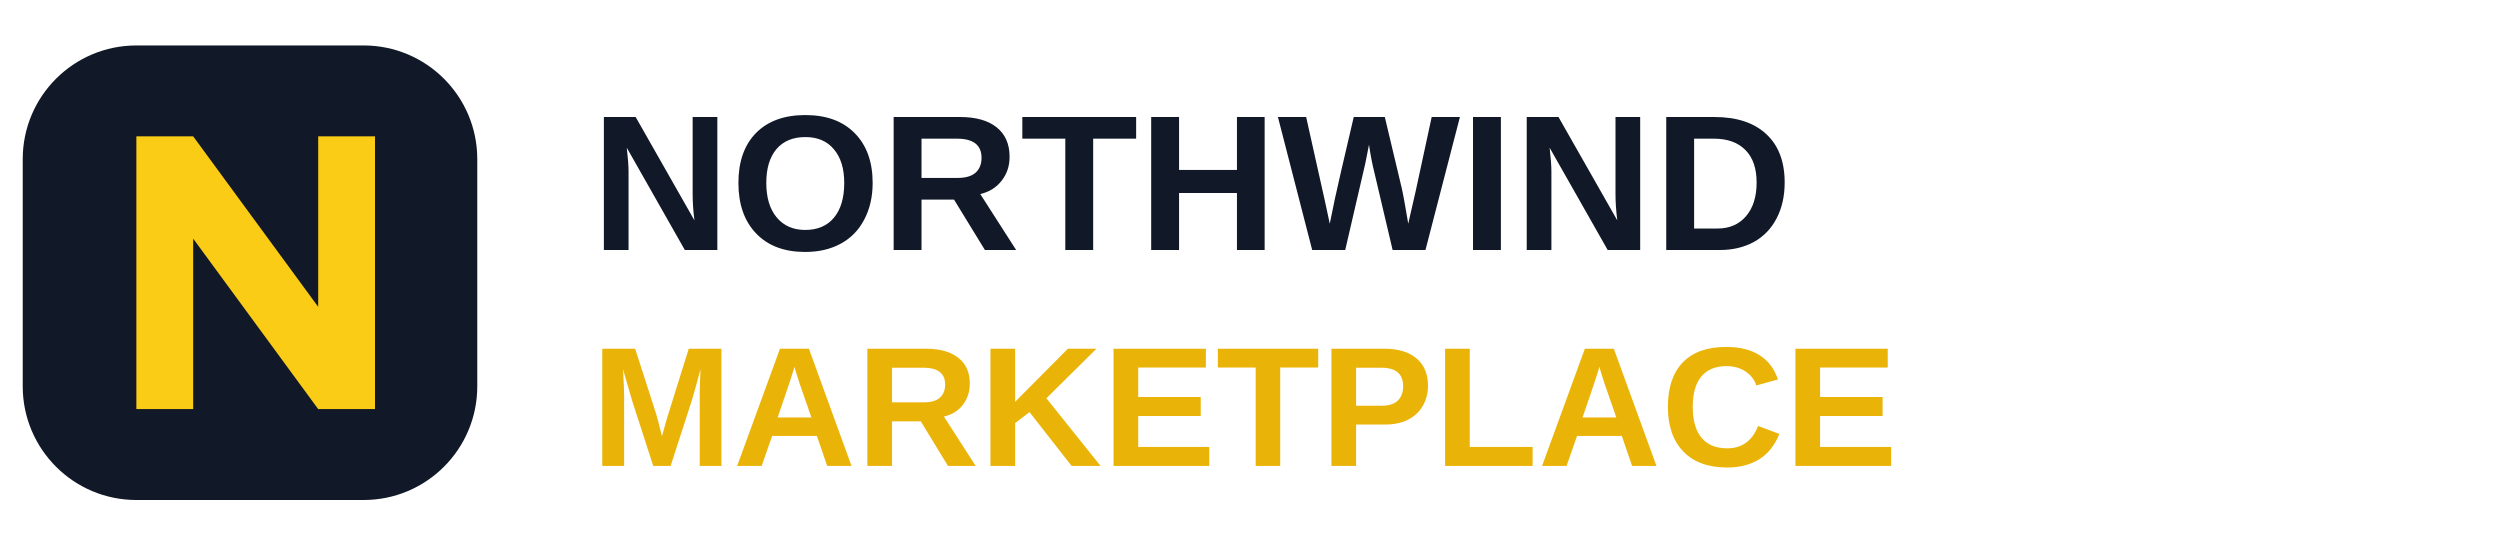
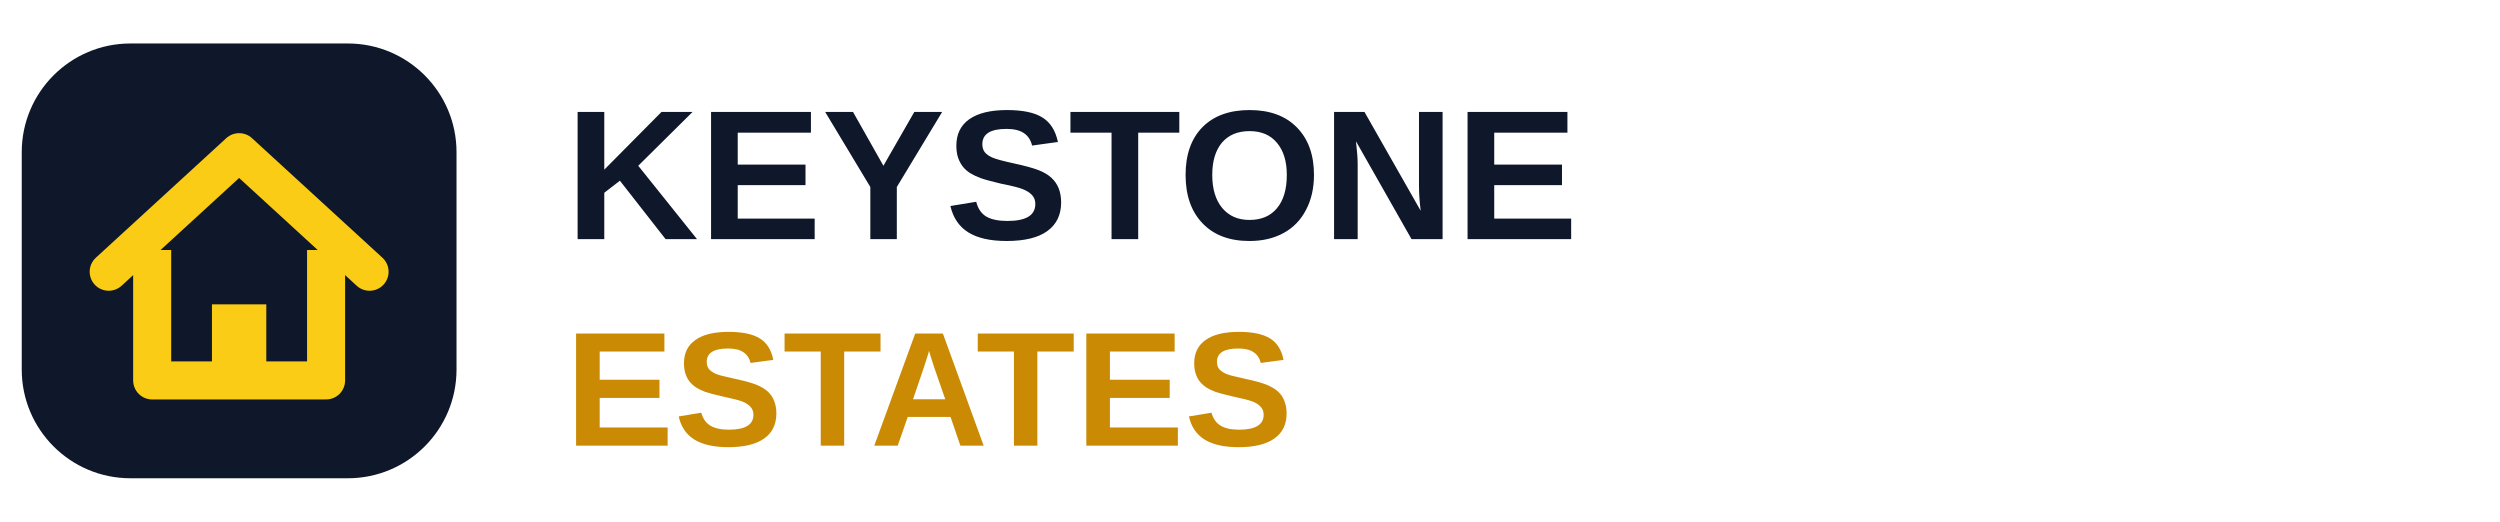
- <svg xmlns="http://www.w3.org/2000/svg" viewBox="0 0 220 48">
-   <rect x="2" y="4" width="40" height="40" rx="10" fill="#111827" />
-   <path d="M12 36V12h5l11 15V12h5v24h-5L17 21v15z" fill="#facc15" />
-   <text x="52" y="22" font-family="Arial Black, Arial, sans-serif" font-weight="900" font-size="17" fill="#111827">NORTHWIND</text>
-   <text x="52" y="41" font-family="Arial Black, Arial, sans-serif" font-weight="900" font-size="15" fill="#eab308">MARKETPLACE</text>
+ <svg xmlns="http://www.w3.org/2000/svg" viewBox="0 0 230 48">
+   <rect x="2" y="4" width="40" height="40" rx="10" fill="#0f172a" />
+   <path d="M10 25 22 14l12 11" fill="none" stroke="#facc15" stroke-width="3.5" stroke-linecap="round" stroke-linejoin="round" />
+   <path d="M14 23v12h16V23" fill="none" stroke="#facc15" stroke-width="3.5" stroke-linejoin="round" />
+   <rect x="19.5" y="28" width="5" height="7" fill="#facc15" />
+   <text x="52" y="22" font-family="Arial Black, Arial, sans-serif" font-weight="900" font-size="17" fill="#0f172a">KEYSTONE</text>
+   <text x="52" y="41" font-family="Arial Black, Arial, sans-serif" font-weight="900" font-size="15" fill="#ca8a04">ESTATES</text>
</svg>
